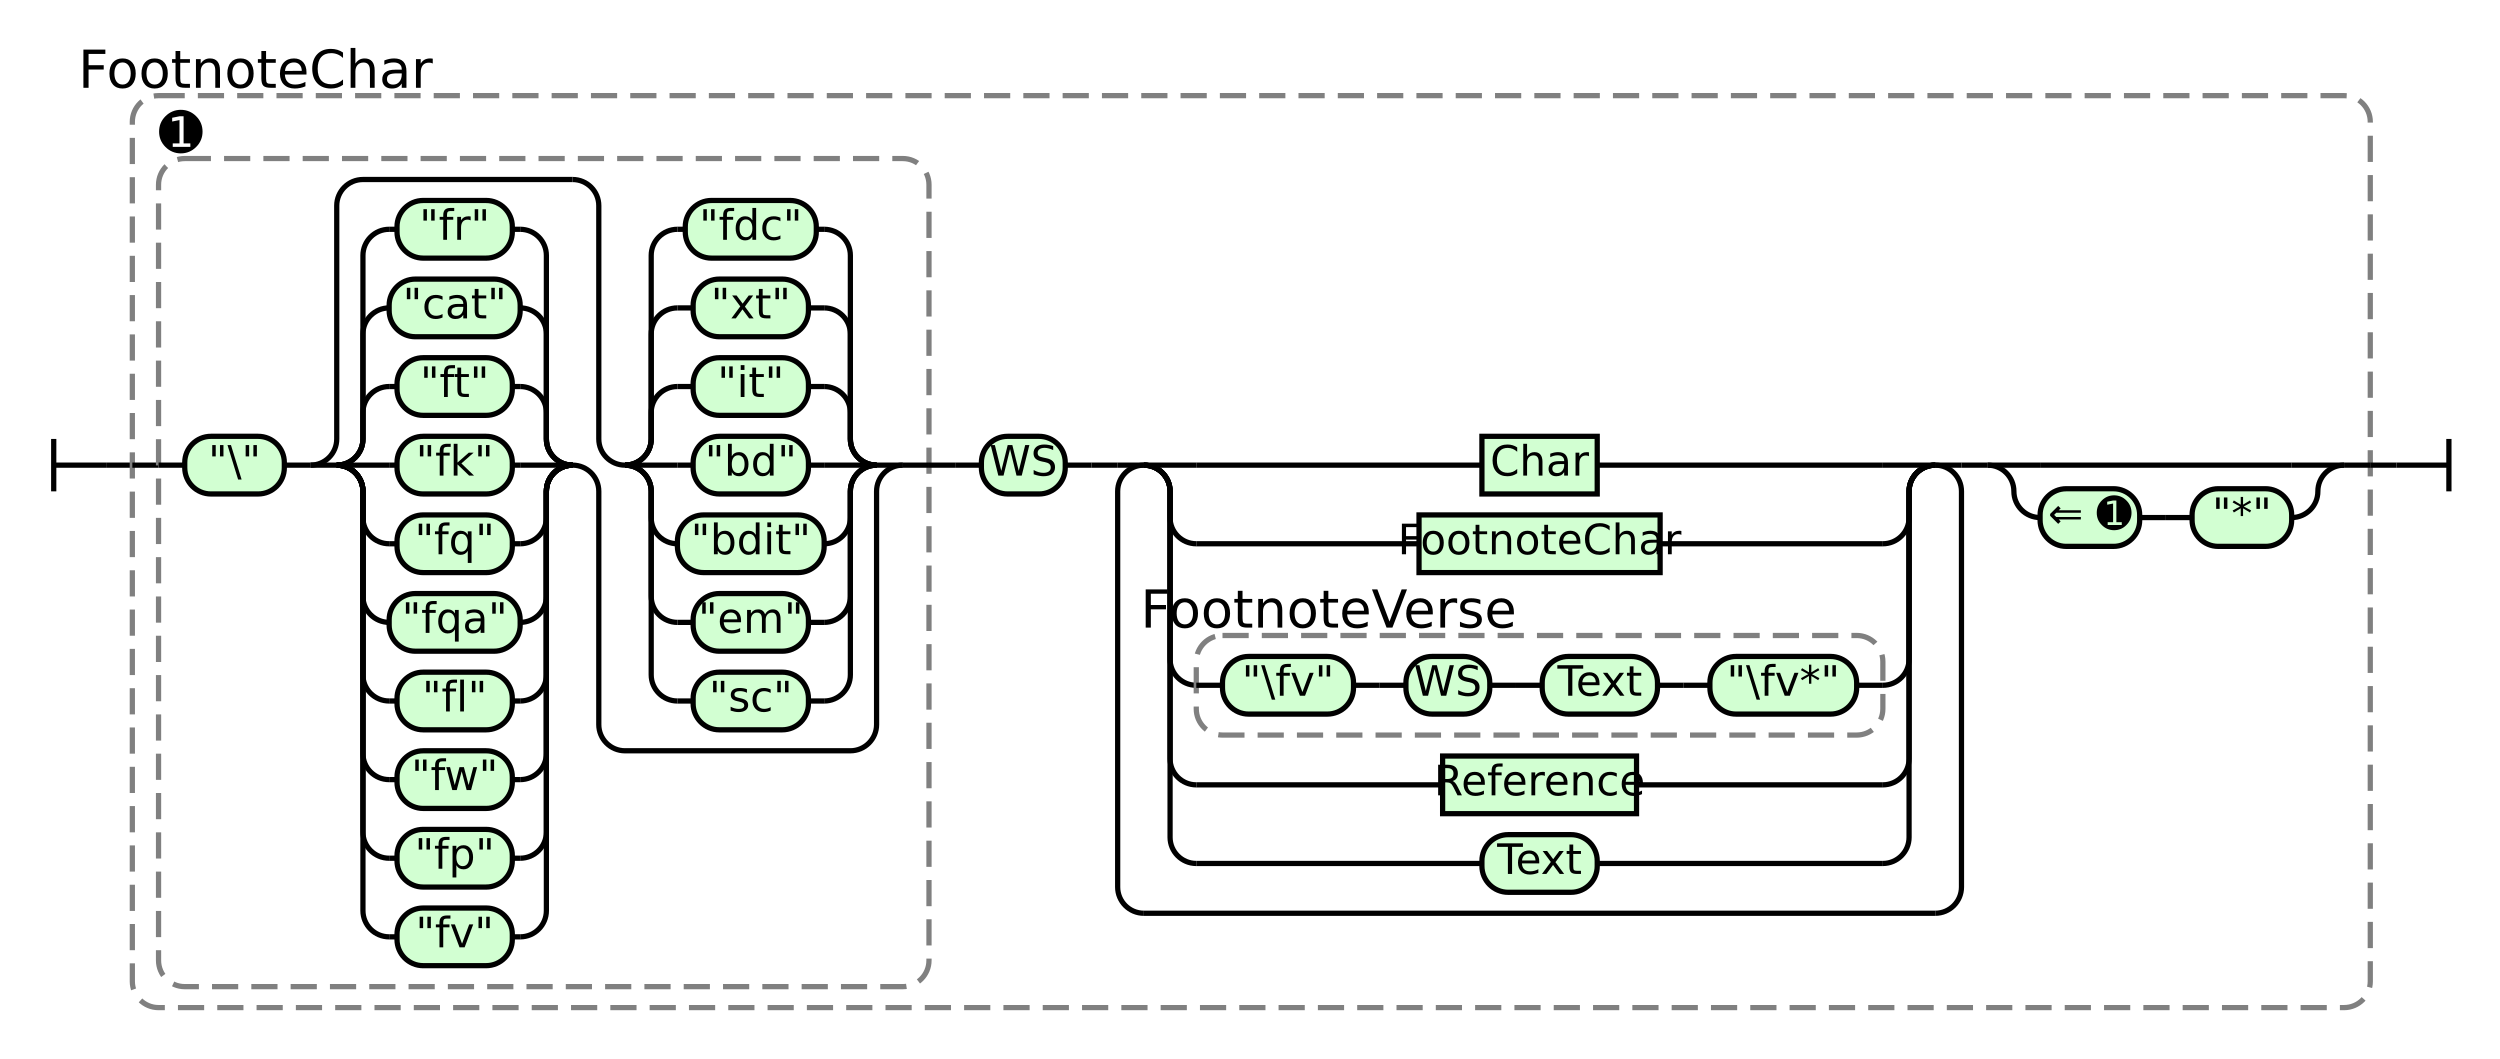
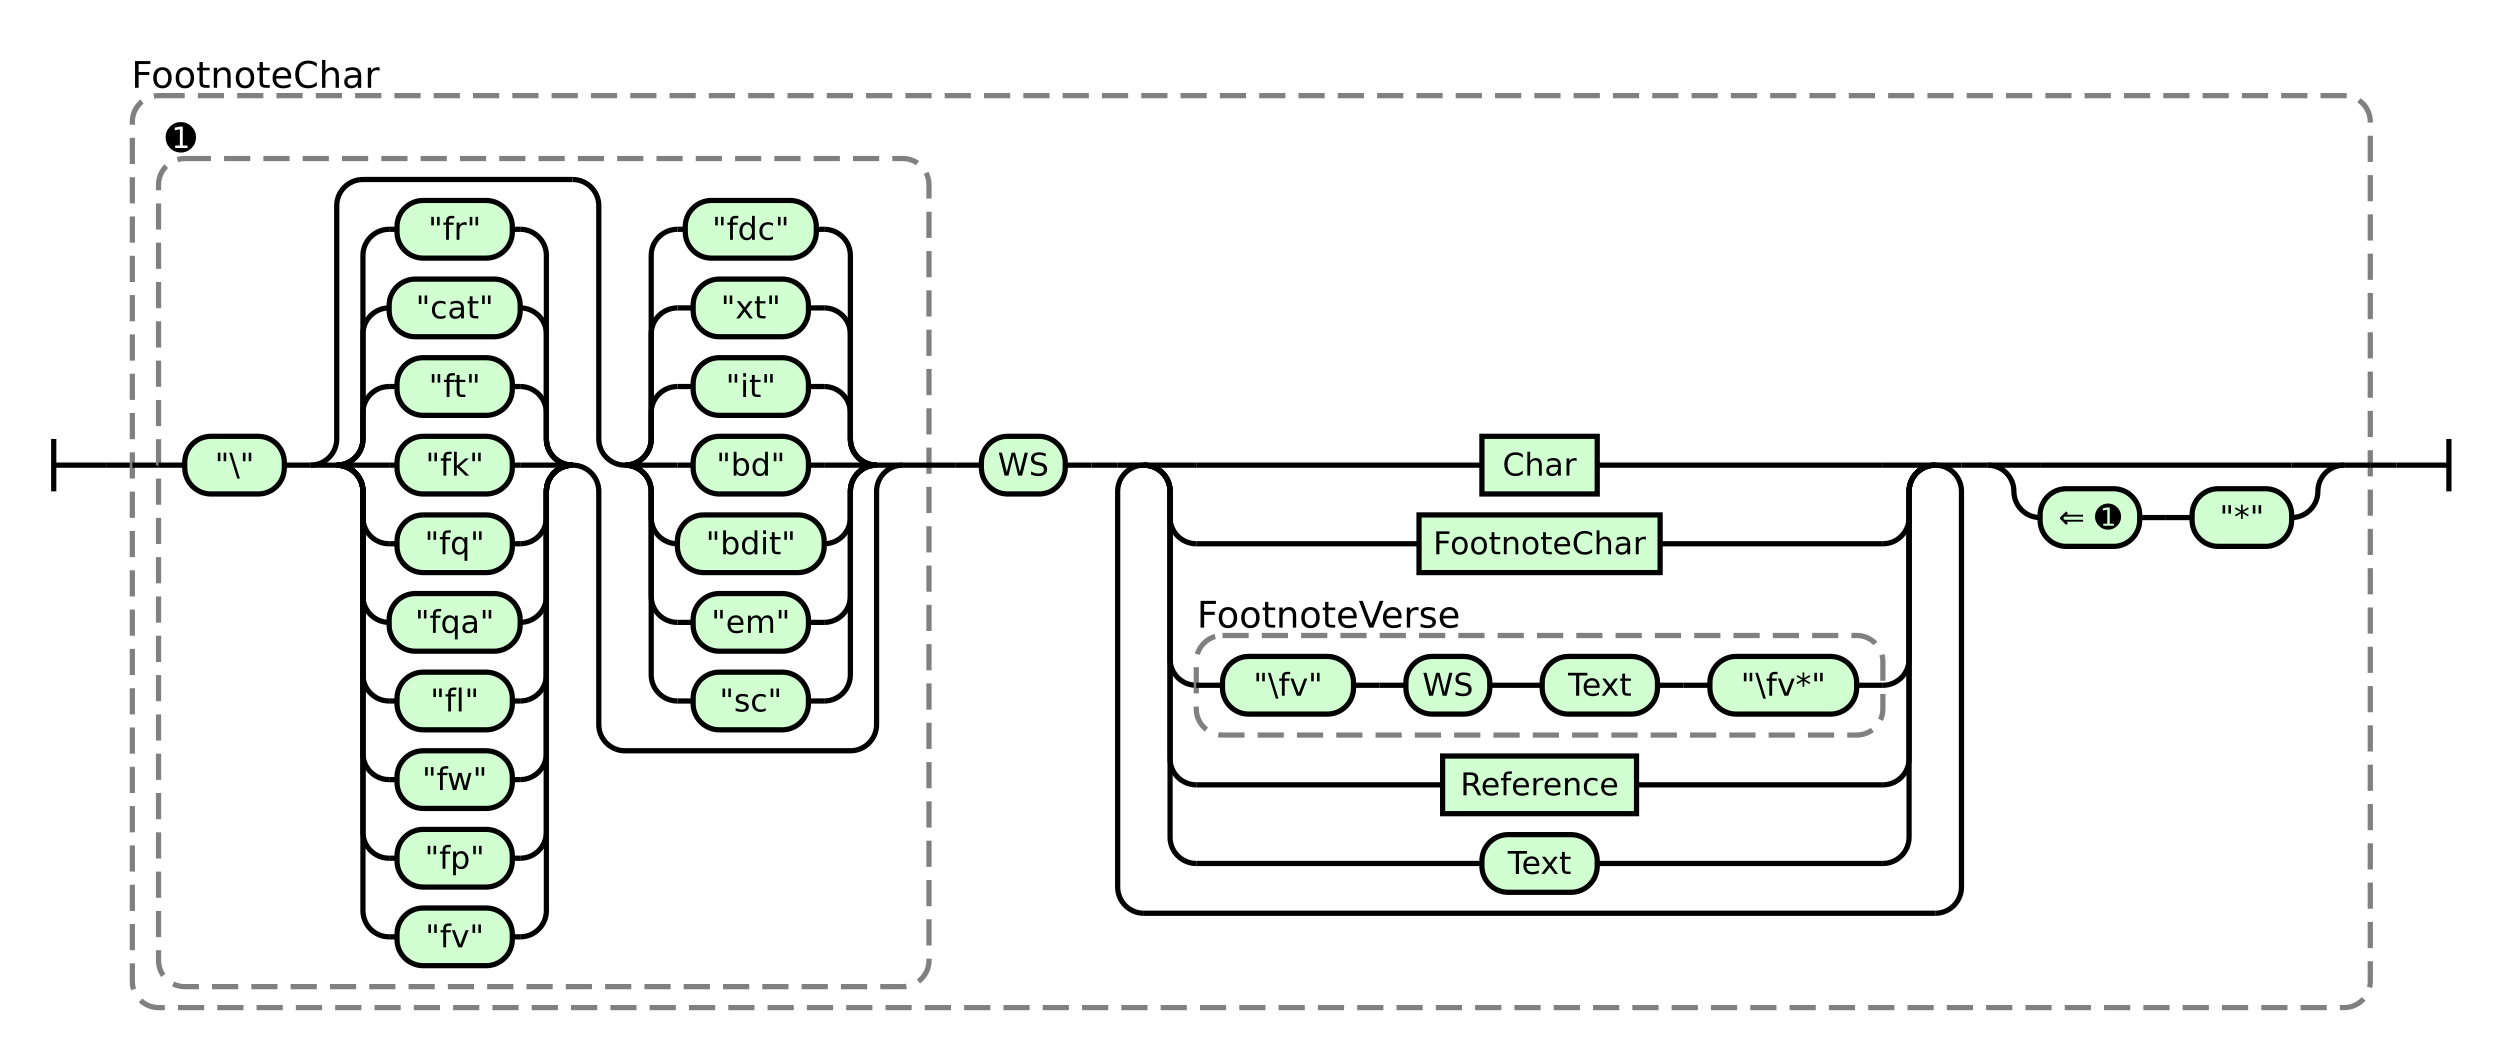
- <svg xmlns="http://www.w3.org/2000/svg" class="railroad-diagram" height="404" viewBox="0 0 954 404" width="954">
+ <svg xmlns="http://www.w3.org/2000/svg" class="railroad-diagram" height="404" viewBox="0 0 954.0 404" width="954.0">
  <g transform="translate(.5 .5)">
    <style>/*  */
    svg.railroad-diagram {
        background-color:hsl(30,20%,95%);
    }
    svg.railroad-diagram path {
        stroke-width: 2;
        stroke: black;
        fill: none;
    }
    svg.railroad-diagram text {
-         font-size: 12pt;
+         font-size: 12px;
        text-anchor: middle;
        font-family: DejaVu Sans;
    }
    svg.railroad-diagram text.label {
        text-anchor:start;
    }
    svg.railroad-diagram text.comment {
        font-family: DejaVu Sans;
-         font-size: 15pt;
+         font-size: 14px;
    }
    svg.railroad-diagram rect{
        stroke-width: 2;
        stroke:black;
        fill: rgb(210, 255, 210);
    }
    svg.railroad-diagram rect.group-box {
        stroke: gray;
        stroke-dasharray: 10 5;
        fill: none;
    }
    .terminal {
        font-family: DejaVu Sans;
    }

/*  */
</style>
    <g>
      <path d="M 20 167 v 20 m 0 -10 h 20" />
    </g>
    <path d="M 40 177 h 10" />
    <g>
      <path d="M 50 177 h 0.0" />
      <path d="M 904.0 177 h 0.0" />
-       <rect class="group-box" height="348" rx="10" ry="10" width="854" x="50.0" y="36" />
+       <rect class="group-box" height="348" rx="10" ry="10" width="854.0" x="50.0" y="36" />
      <g>
        <path d="M 50.0 177 h 10.0" />
        <path d="M 894.0 177 h 10.0" />
        <g>
          <path d="M 60.0 177 h 0.0" />
          <path d="M 354.0 177 h 0.0" />
-           <rect class="group-box" height="316" rx="10" ry="10" width="294" x="60.0" y="60" />
+           <rect class="group-box" height="316" rx="10" ry="10" width="294.0" x="60.0" y="60" />
          <g>
            <path d="M 60.0 177 h 10.0" />
            <path d="M 344.0 177 h 10.0" />
            <g class="terminal ">
              <path d="M 70.0 177 h 0.0" />
              <path d="M 108.0 177 h 0.0" />
-               <rect height="22" rx="10" ry="10" width="38" x="70.0" y="166" />
+               <rect height="22" rx="10" ry="10" width="38.0" x="70.0" y="166" />
              <text x="89.0" y="181">"\"</text>
            </g>
            <path d="M 108.0 177 h 10" />
            <g>
              <path d="M 118.0 177 h 0.0" />
              <path d="M 344.0 177 h 0.0" />
-               <path d="M 118.0 177 a 10 10 0 0 0 10 -10 v -89 a 10 10 0 0 1 10 -10 h 80" />
-               <path d="M 238.0 286 h 86 a 10 10 0 0 0 10 -10 v -89 a 10 10 0 0 1 10 -10" />
+               <path d="M 118.0 177 a 10 10 0 0 0 10 -10 v -89 a 10 10 0 0 1 10 -10 h 80.0" />
+               <path d="M 238.0 286 h 86.0 a 10 10 0 0 0 10 -10 v -89 a 10 10 0 0 1 10 -10" />
              <path d="M 118.0 177 h 10" />
              <g>
                <path d="M 128.0 177 h 0.0" />
                <path d="M 218.0 177 h 0.0" />
                <path d="M 128.0 177 a 10 10 0 0 0 10 -10 v -10 a 10 10 0 0 1 10 -10" />
                <g class="terminal ">
                  <path d="M 148.0 147 h 3.0" />
                  <path d="M 195.0 147 h 3.0" />
-                   <rect height="22" rx="10" ry="10" width="44" x="151.0" y="136" />
+                   <rect height="22" rx="10" ry="10" width="44.0" x="151.0" y="136" />
                  <text x="173.0" y="151">"ft"</text>
                </g>
                <path d="M 198.0 147 a 10 10 0 0 1 10 10 v 10 a 10 10 0 0 0 10 10" />
                <path d="M 128.0 177 a 10 10 0 0 0 10 -10 v -40 a 10 10 0 0 1 10 -10" />
                <g class="terminal ">
                  <path d="M 148.0 117 h 0.0" />
                  <path d="M 198.0 117 h 0.0" />
-                   <rect height="22" rx="10" ry="10" width="50" x="148.0" y="106" />
+                   <rect height="22" rx="10" ry="10" width="50.0" x="148.0" y="106" />
                  <text x="173.0" y="121">"cat"</text>
                </g>
                <path d="M 198.0 117 a 10 10 0 0 1 10 10 v 40 a 10 10 0 0 0 10 10" />
                <path d="M 128.0 177 a 10 10 0 0 0 10 -10 v -70 a 10 10 0 0 1 10 -10" />
                <g class="terminal ">
                  <path d="M 148.0 87 h 3.0" />
                  <path d="M 195.0 87 h 3.0" />
-                   <rect height="22" rx="10" ry="10" width="44" x="151.0" y="76" />
+                   <rect height="22" rx="10" ry="10" width="44.0" x="151.0" y="76" />
                  <text x="173.0" y="91">"fr"</text>
                </g>
                <path d="M 198.0 87 a 10 10 0 0 1 10 10 v 70 a 10 10 0 0 0 10 10" />
                <path d="M 128.0 177 h 20" />
                <g class="terminal ">
                  <path d="M 148.0 177 h 3.0" />
                  <path d="M 195.0 177 h 3.0" />
-                   <rect height="22" rx="10" ry="10" width="44" x="151.0" y="166" />
+                   <rect height="22" rx="10" ry="10" width="44.0" x="151.0" y="166" />
                  <text x="173.0" y="181">"fk"</text>
                </g>
                <path d="M 198.0 177 h 20" />
                <path d="M 128.0 177 a 10 10 0 0 1 10 10 v 10 a 10 10 0 0 0 10 10" />
                <g class="terminal ">
                  <path d="M 148.0 207 h 3.0" />
                  <path d="M 195.0 207 h 3.0" />
-                   <rect height="22" rx="10" ry="10" width="44" x="151.0" y="196" />
+                   <rect height="22" rx="10" ry="10" width="44.0" x="151.0" y="196" />
                  <text x="173.0" y="211">"fq"</text>
                </g>
                <path d="M 198.0 207 a 10 10 0 0 0 10 -10 v -10 a 10 10 0 0 1 10 -10" />
                <path d="M 128.0 177 a 10 10 0 0 1 10 10 v 40 a 10 10 0 0 0 10 10" />
                <g class="terminal ">
                  <path d="M 148.0 237 h 0.0" />
                  <path d="M 198.0 237 h 0.0" />
-                   <rect height="22" rx="10" ry="10" width="50" x="148.0" y="226" />
+                   <rect height="22" rx="10" ry="10" width="50.0" x="148.0" y="226" />
                  <text x="173.0" y="241">"fqa"</text>
                </g>
                <path d="M 198.0 237 a 10 10 0 0 0 10 -10 v -40 a 10 10 0 0 1 10 -10" />
                <path d="M 128.0 177 a 10 10 0 0 1 10 10 v 70 a 10 10 0 0 0 10 10" />
                <g class="terminal ">
                  <path d="M 148.0 267 h 3.0" />
                  <path d="M 195.0 267 h 3.0" />
-                   <rect height="22" rx="10" ry="10" width="44" x="151.0" y="256" />
+                   <rect height="22" rx="10" ry="10" width="44.0" x="151.0" y="256" />
                  <text x="173.0" y="271">"fl"</text>
                </g>
                <path d="M 198.0 267 a 10 10 0 0 0 10 -10 v -70 a 10 10 0 0 1 10 -10" />
                <path d="M 128.0 177 a 10 10 0 0 1 10 10 v 100 a 10 10 0 0 0 10 10" />
                <g class="terminal ">
                  <path d="M 148.0 297 h 3.0" />
                  <path d="M 195.0 297 h 3.0" />
-                   <rect height="22" rx="10" ry="10" width="44" x="151.0" y="286" />
+                   <rect height="22" rx="10" ry="10" width="44.0" x="151.0" y="286" />
                  <text x="173.0" y="301">"fw"</text>
                </g>
                <path d="M 198.0 297 a 10 10 0 0 0 10 -10 v -100 a 10 10 0 0 1 10 -10" />
                <path d="M 128.0 177 a 10 10 0 0 1 10 10 v 130 a 10 10 0 0 0 10 10" />
                <g class="terminal ">
                  <path d="M 148.0 327 h 3.0" />
                  <path d="M 195.0 327 h 3.0" />
-                   <rect height="22" rx="10" ry="10" width="44" x="151.0" y="316" />
+                   <rect height="22" rx="10" ry="10" width="44.0" x="151.0" y="316" />
                  <text x="173.0" y="331">"fp"</text>
                </g>
                <path d="M 198.0 327 a 10 10 0 0 0 10 -10 v -130 a 10 10 0 0 1 10 -10" />
                <path d="M 128.0 177 a 10 10 0 0 1 10 10 v 160 a 10 10 0 0 0 10 10" />
                <g class="terminal ">
                  <path d="M 148.0 357 h 3.0" />
                  <path d="M 195.0 357 h 3.0" />
-                   <rect height="22" rx="10" ry="10" width="44" x="151.0" y="346" />
+                   <rect height="22" rx="10" ry="10" width="44.0" x="151.0" y="346" />
                  <text x="173.0" y="361">"fv"</text>
                </g>
                <path d="M 198.0 357 a 10 10 0 0 0 10 -10 v -160 a 10 10 0 0 1 10 -10" />
              </g>
              <path d="M 218.0 177 a 10 10 0 0 1 10 10 v 89 a 10 10 0 0 0 10 10" />
              <path d="M 218.0 68 a 10 10 0 0 1 10 10 v 89 a 10 10 0 0 0 10 10" />
              <g>
                <path d="M 238.0 177 h 0.0" />
                <path d="M 334.0 177 h 0.0" />
                <path d="M 238.0 177 a 10 10 0 0 0 10 -10 v -10 a 10 10 0 0 1 10 -10" />
                <g class="terminal ">
                  <path d="M 258.0 147 h 6.0" />
                  <path d="M 308.0 147 h 6.0" />
-                   <rect height="22" rx="10" ry="10" width="44" x="264.0" y="136" />
+                   <rect height="22" rx="10" ry="10" width="44.0" x="264.0" y="136" />
                  <text x="286.0" y="151">"it"</text>
                </g>
                <path d="M 314.0 147 a 10 10 0 0 1 10 10 v 10 a 10 10 0 0 0 10 10" />
                <path d="M 238.0 177 a 10 10 0 0 0 10 -10 v -40 a 10 10 0 0 1 10 -10" />
                <g class="terminal ">
                  <path d="M 258.0 117 h 6.0" />
                  <path d="M 308.0 117 h 6.0" />
-                   <rect height="22" rx="10" ry="10" width="44" x="264.0" y="106" />
+                   <rect height="22" rx="10" ry="10" width="44.0" x="264.0" y="106" />
                  <text x="286.0" y="121">"xt"</text>
                </g>
                <path d="M 314.0 117 a 10 10 0 0 1 10 10 v 40 a 10 10 0 0 0 10 10" />
                <path d="M 238.0 177 a 10 10 0 0 0 10 -10 v -70 a 10 10 0 0 1 10 -10" />
                <g class="terminal ">
                  <path d="M 258.0 87 h 3.0" />
                  <path d="M 311.0 87 h 3.0" />
-                   <rect height="22" rx="10" ry="10" width="50" x="261.0" y="76" />
+                   <rect height="22" rx="10" ry="10" width="50.0" x="261.0" y="76" />
                  <text x="286.0" y="91">"fdc"</text>
                </g>
                <path d="M 314.0 87 a 10 10 0 0 1 10 10 v 70 a 10 10 0 0 0 10 10" />
                <path d="M 238.0 177 h 20" />
                <g class="terminal ">
                  <path d="M 258.0 177 h 6.0" />
                  <path d="M 308.0 177 h 6.0" />
-                   <rect height="22" rx="10" ry="10" width="44" x="264.0" y="166" />
+                   <rect height="22" rx="10" ry="10" width="44.0" x="264.0" y="166" />
                  <text x="286.0" y="181">"bd"</text>
                </g>
                <path d="M 314.0 177 h 20" />
                <path d="M 238.0 177 a 10 10 0 0 1 10 10 v 10 a 10 10 0 0 0 10 10" />
                <g class="terminal ">
                  <path d="M 258.0 207 h 0.0" />
                  <path d="M 314.0 207 h 0.0" />
-                   <rect height="22" rx="10" ry="10" width="56" x="258.0" y="196" />
+                   <rect height="22" rx="10" ry="10" width="56.0" x="258.0" y="196" />
                  <text x="286.0" y="211">"bdit"</text>
                </g>
                <path d="M 314.0 207 a 10 10 0 0 0 10 -10 v -10 a 10 10 0 0 1 10 -10" />
                <path d="M 238.0 177 a 10 10 0 0 1 10 10 v 40 a 10 10 0 0 0 10 10" />
                <g class="terminal ">
                  <path d="M 258.0 237 h 6.0" />
                  <path d="M 308.0 237 h 6.0" />
-                   <rect height="22" rx="10" ry="10" width="44" x="264.0" y="226" />
+                   <rect height="22" rx="10" ry="10" width="44.0" x="264.0" y="226" />
                  <text x="286.0" y="241">"em"</text>
                </g>
                <path d="M 314.0 237 a 10 10 0 0 0 10 -10 v -40 a 10 10 0 0 1 10 -10" />
                <path d="M 238.0 177 a 10 10 0 0 1 10 10 v 70 a 10 10 0 0 0 10 10" />
                <g class="terminal ">
                  <path d="M 258.0 267 h 6.0" />
                  <path d="M 308.0 267 h 6.0" />
-                   <rect height="22" rx="10" ry="10" width="44" x="264.0" y="256" />
+                   <rect height="22" rx="10" ry="10" width="44.0" x="264.0" y="256" />
                  <text x="286.0" y="271">"sc"</text>
                </g>
                <path d="M 314.0 267 a 10 10 0 0 0 10 -10 v -70 a 10 10 0 0 1 10 -10" />
              </g>
              <path d="M 334.0 177 h 10" />
            </g>
          </g>
          <g class="non-terminal ">
            <path d="M 60.0 52 h 0.0" />
            <path d="M 77.0 52 h 0.0" />
            <text class="comment" x="68.5" y="57">➊</text>
          </g>
        </g>
        <path d="M 354.0 177 h 10" />
        <path d="M 364.0 177 h 10" />
        <g class="terminal ">
          <path d="M 374.0 177 h 0.0" />
          <path d="M 406.0 177 h 0.0" />
-           <rect height="22" rx="10" ry="10" width="32" x="374.0" y="166" />
+           <rect height="22" rx="10" ry="10" width="32.0" x="374.0" y="166" />
          <text x="390.0" y="181">WS</text>
        </g>
        <path d="M 406.0 177 h 10" />
        <path d="M 416.0 177 h 10" />
        <g>
          <path d="M 426.0 177 h 0.0" />
          <path d="M 748.0 177 h 0.0" />
          <path d="M 426.0 177 h 10" />
          <g>
            <path d="M 436.0 177 h 0.0" />
            <path d="M 738.0 177 h 0.0" />
            <path d="M 436.0 177 h 20" />
            <g class="non-terminal ">
              <path d="M 456.0 177 h 109.0" />
              <path d="M 609.0 177 h 109.0" />
-               <rect height="22" width="44" x="565.0" y="166" />
+               <rect height="22" width="44.0" x="565.0" y="166" />
              <text x="587.0" y="181">Char</text>
            </g>
            <path d="M 718.0 177 h 20" />
            <path d="M 436.0 177 a 10 10 0 0 1 10 10 v 10 a 10 10 0 0 0 10 10" />
            <g class="non-terminal ">
              <path d="M 456.0 207 h 85.0" />
              <path d="M 633.0 207 h 85.0" />
-               <rect height="22" width="92" x="541.0" y="196" />
+               <rect height="22" width="92.0" x="541.0" y="196" />
              <text x="587.0" y="211">FootnoteChar</text>
            </g>
            <path d="M 718.0 207 a 10 10 0 0 0 10 -10 v -10 a 10 10 0 0 1 10 -10" />
            <path d="M 436.0 177 a 10 10 0 0 1 10 10 v 64 a 10 10 0 0 0 10 10" />
            <g>
              <path d="M 456.0 261 h 0.0" />
              <path d="M 718.0 261 h 0.0" />
-               <rect class="group-box" height="38" rx="10" ry="10" width="262" x="456.0" y="242" />
+               <rect class="group-box" height="38" rx="10" ry="10" width="262.0" x="456.0" y="242" />
              <g>
                <path d="M 456.0 261 h 10.0" />
                <path d="M 708.0 261 h 10.0" />
                <g class="terminal ">
                  <path d="M 466.0 261 h 0.0" />
                  <path d="M 516.0 261 h 0.0" />
-                   <rect height="22" rx="10" ry="10" width="50" x="466.0" y="250" />
+                   <rect height="22" rx="10" ry="10" width="50.0" x="466.0" y="250" />
                  <text x="491.0" y="265">"\fv"</text>
                </g>
                <path d="M 516.0 261 h 10" />
                <path d="M 526.0 261 h 10" />
                <g class="terminal ">
                  <path d="M 536.0 261 h 0.0" />
                  <path d="M 568.0 261 h 0.0" />
-                   <rect height="22" rx="10" ry="10" width="32" x="536.0" y="250" />
+                   <rect height="22" rx="10" ry="10" width="32.0" x="536.0" y="250" />
                  <text x="552.0" y="265">WS</text>
                </g>
                <path d="M 568.0 261 h 10" />
                <path d="M 578.0 261 h 10" />
                <g class="terminal ">
                  <path d="M 588.0 261 h 0.0" />
                  <path d="M 632.0 261 h 0.0" />
-                   <rect height="22" rx="10" ry="10" width="44" x="588.0" y="250" />
+                   <rect height="22" rx="10" ry="10" width="44.0" x="588.0" y="250" />
                  <text x="610.0" y="265">Text</text>
                </g>
                <path d="M 632.0 261 h 10" />
                <path d="M 642.0 261 h 10" />
                <g class="terminal ">
                  <path d="M 652.0 261 h 0.0" />
                  <path d="M 708.0 261 h 0.0" />
-                   <rect height="22" rx="10" ry="10" width="56" x="652.0" y="250" />
+                   <rect height="22" rx="10" ry="10" width="56.0" x="652.0" y="250" />
                  <text x="680.0" y="265">"\fv*"</text>
                </g>
              </g>
              <g class="non-terminal ">
                <path d="M 456.0 234 h 0.0" />
                <path d="M 557.0 234 h 0.0" />
                <text class="comment" x="506.5" y="239">FootnoteVerse</text>
              </g>
            </g>
            <path d="M 718.0 261 a 10 10 0 0 0 10 -10 v -64 a 10 10 0 0 1 10 -10" />
            <path d="M 436.0 177 a 10 10 0 0 1 10 10 v 102 a 10 10 0 0 0 10 10" />
            <g class="non-terminal ">
              <path d="M 456.0 299 h 94.0" />
              <path d="M 624.0 299 h 94.0" />
-               <rect height="22" width="74" x="550.0" y="288" />
+               <rect height="22" width="74.0" x="550.0" y="288" />
              <text x="587.0" y="303">Reference</text>
            </g>
            <path d="M 718.0 299 a 10 10 0 0 0 10 -10 v -102 a 10 10 0 0 1 10 -10" />
            <path d="M 436.0 177 a 10 10 0 0 1 10 10 v 132 a 10 10 0 0 0 10 10" />
            <g class="terminal ">
              <path d="M 456.0 329 h 109.0" />
              <path d="M 609.0 329 h 109.0" />
-               <rect height="22" rx="10" ry="10" width="44" x="565.0" y="318" />
+               <rect height="22" rx="10" ry="10" width="44.0" x="565.0" y="318" />
              <text x="587.0" y="333">Text</text>
            </g>
            <path d="M 718.0 329 a 10 10 0 0 0 10 -10 v -132 a 10 10 0 0 1 10 -10" />
          </g>
          <path d="M 738.0 177 h 10" />
          <path d="M 436.0 177 a 10 10 0 0 0 -10 10 v 151 a 10 10 0 0 0 10 10" />
          <g>
-             <path d="M 436.0 348 h 302" />
+             <path d="M 436.0 348 h 302.0" />
          </g>
          <path d="M 738.0 348 a 10 10 0 0 0 10 -10 v -151 a 10 10 0 0 0 -10 -10" />
        </g>
        <path d="M 748.0 177 h 10" />
        <g>
          <path d="M 758.0 177 h 0.0" />
          <path d="M 894.0 177 h 0.0" />
          <path d="M 758.0 177 h 20" />
          <g>
-             <path d="M 778.0 177 h 96" />
+             <path d="M 778.0 177 h 96.0" />
          </g>
          <path d="M 874.0 177 h 20" />
          <path d="M 758.0 177 a 10 10 0 0 1 10 10 v 0 a 10 10 0 0 0 10 10" />
          <g>
            <path d="M 778.0 197 h 0.0" />
            <path d="M 874.0 197 h 0.0" />
            <g class="terminal ">
              <path d="M 778.0 197 h 0.0" />
              <path d="M 816.0 197 h 0.0" />
-               <rect height="22" rx="10" ry="10" width="38" x="778.0" y="186" />
+               <rect height="22" rx="10" ry="10" width="38.0" x="778.0" y="186" />
              <text x="797.0" y="201">⇐ ➊</text>
            </g>
            <path d="M 816.0 197 h 10" />
            <path d="M 826.0 197 h 10" />
            <g class="terminal ">
              <path d="M 836.0 197 h 0.0" />
              <path d="M 874.0 197 h 0.0" />
-               <rect height="22" rx="10" ry="10" width="38" x="836.0" y="186" />
+               <rect height="22" rx="10" ry="10" width="38.0" x="836.0" y="186" />
              <text x="855.0" y="201">"*"</text>
            </g>
          </g>
          <path d="M 874.0 197 a 10 10 0 0 0 10 -10 v 0 a 10 10 0 0 1 10 -10" />
        </g>
      </g>
      <g class="non-terminal ">
        <path d="M 50.0 28 h 0.0" />
        <path d="M 144.0 28 h 0.0" />
        <text class="comment" x="97.0" y="33">FootnoteChar</text>
      </g>
    </g>
-     <path d="M 904 177 h 10" />
-     <path d="M 914 177 h 20 m 0 -10 v 20" />
+     <path d="M 904.0 177 h 10" />
+     <path d="M 914.0 177 h 20 m 0 -10 v 20" />
  </g>
</svg>
